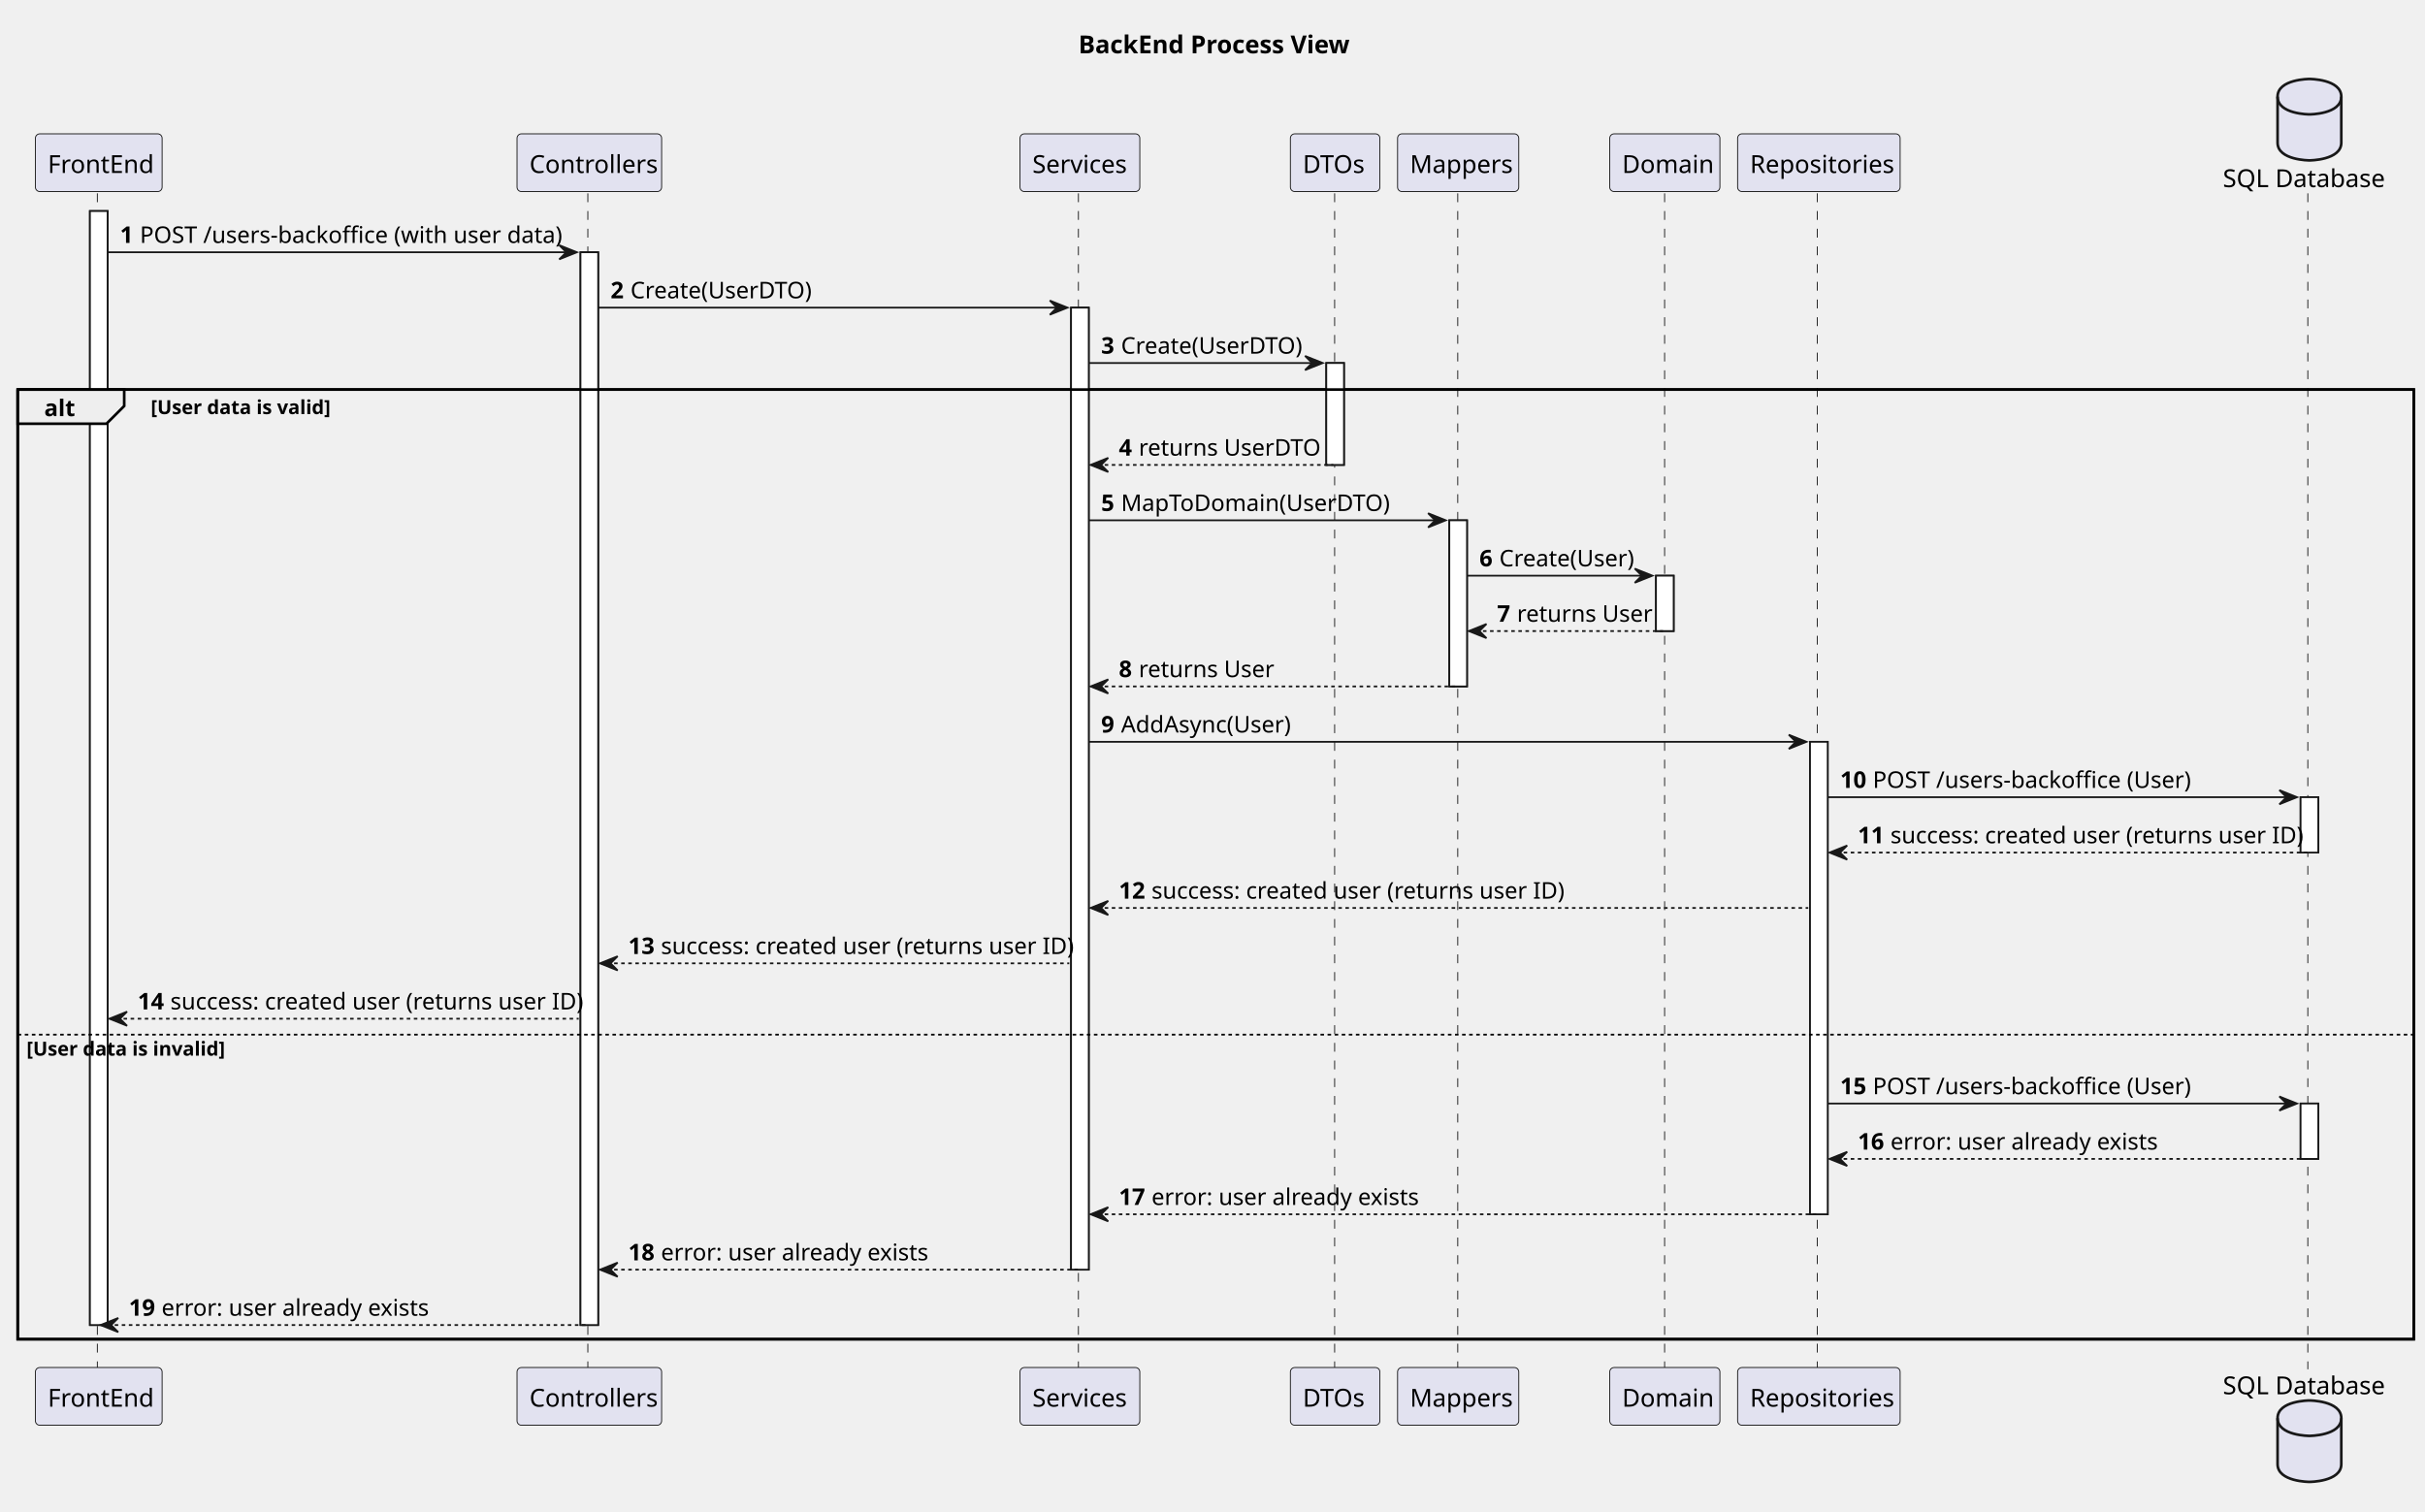
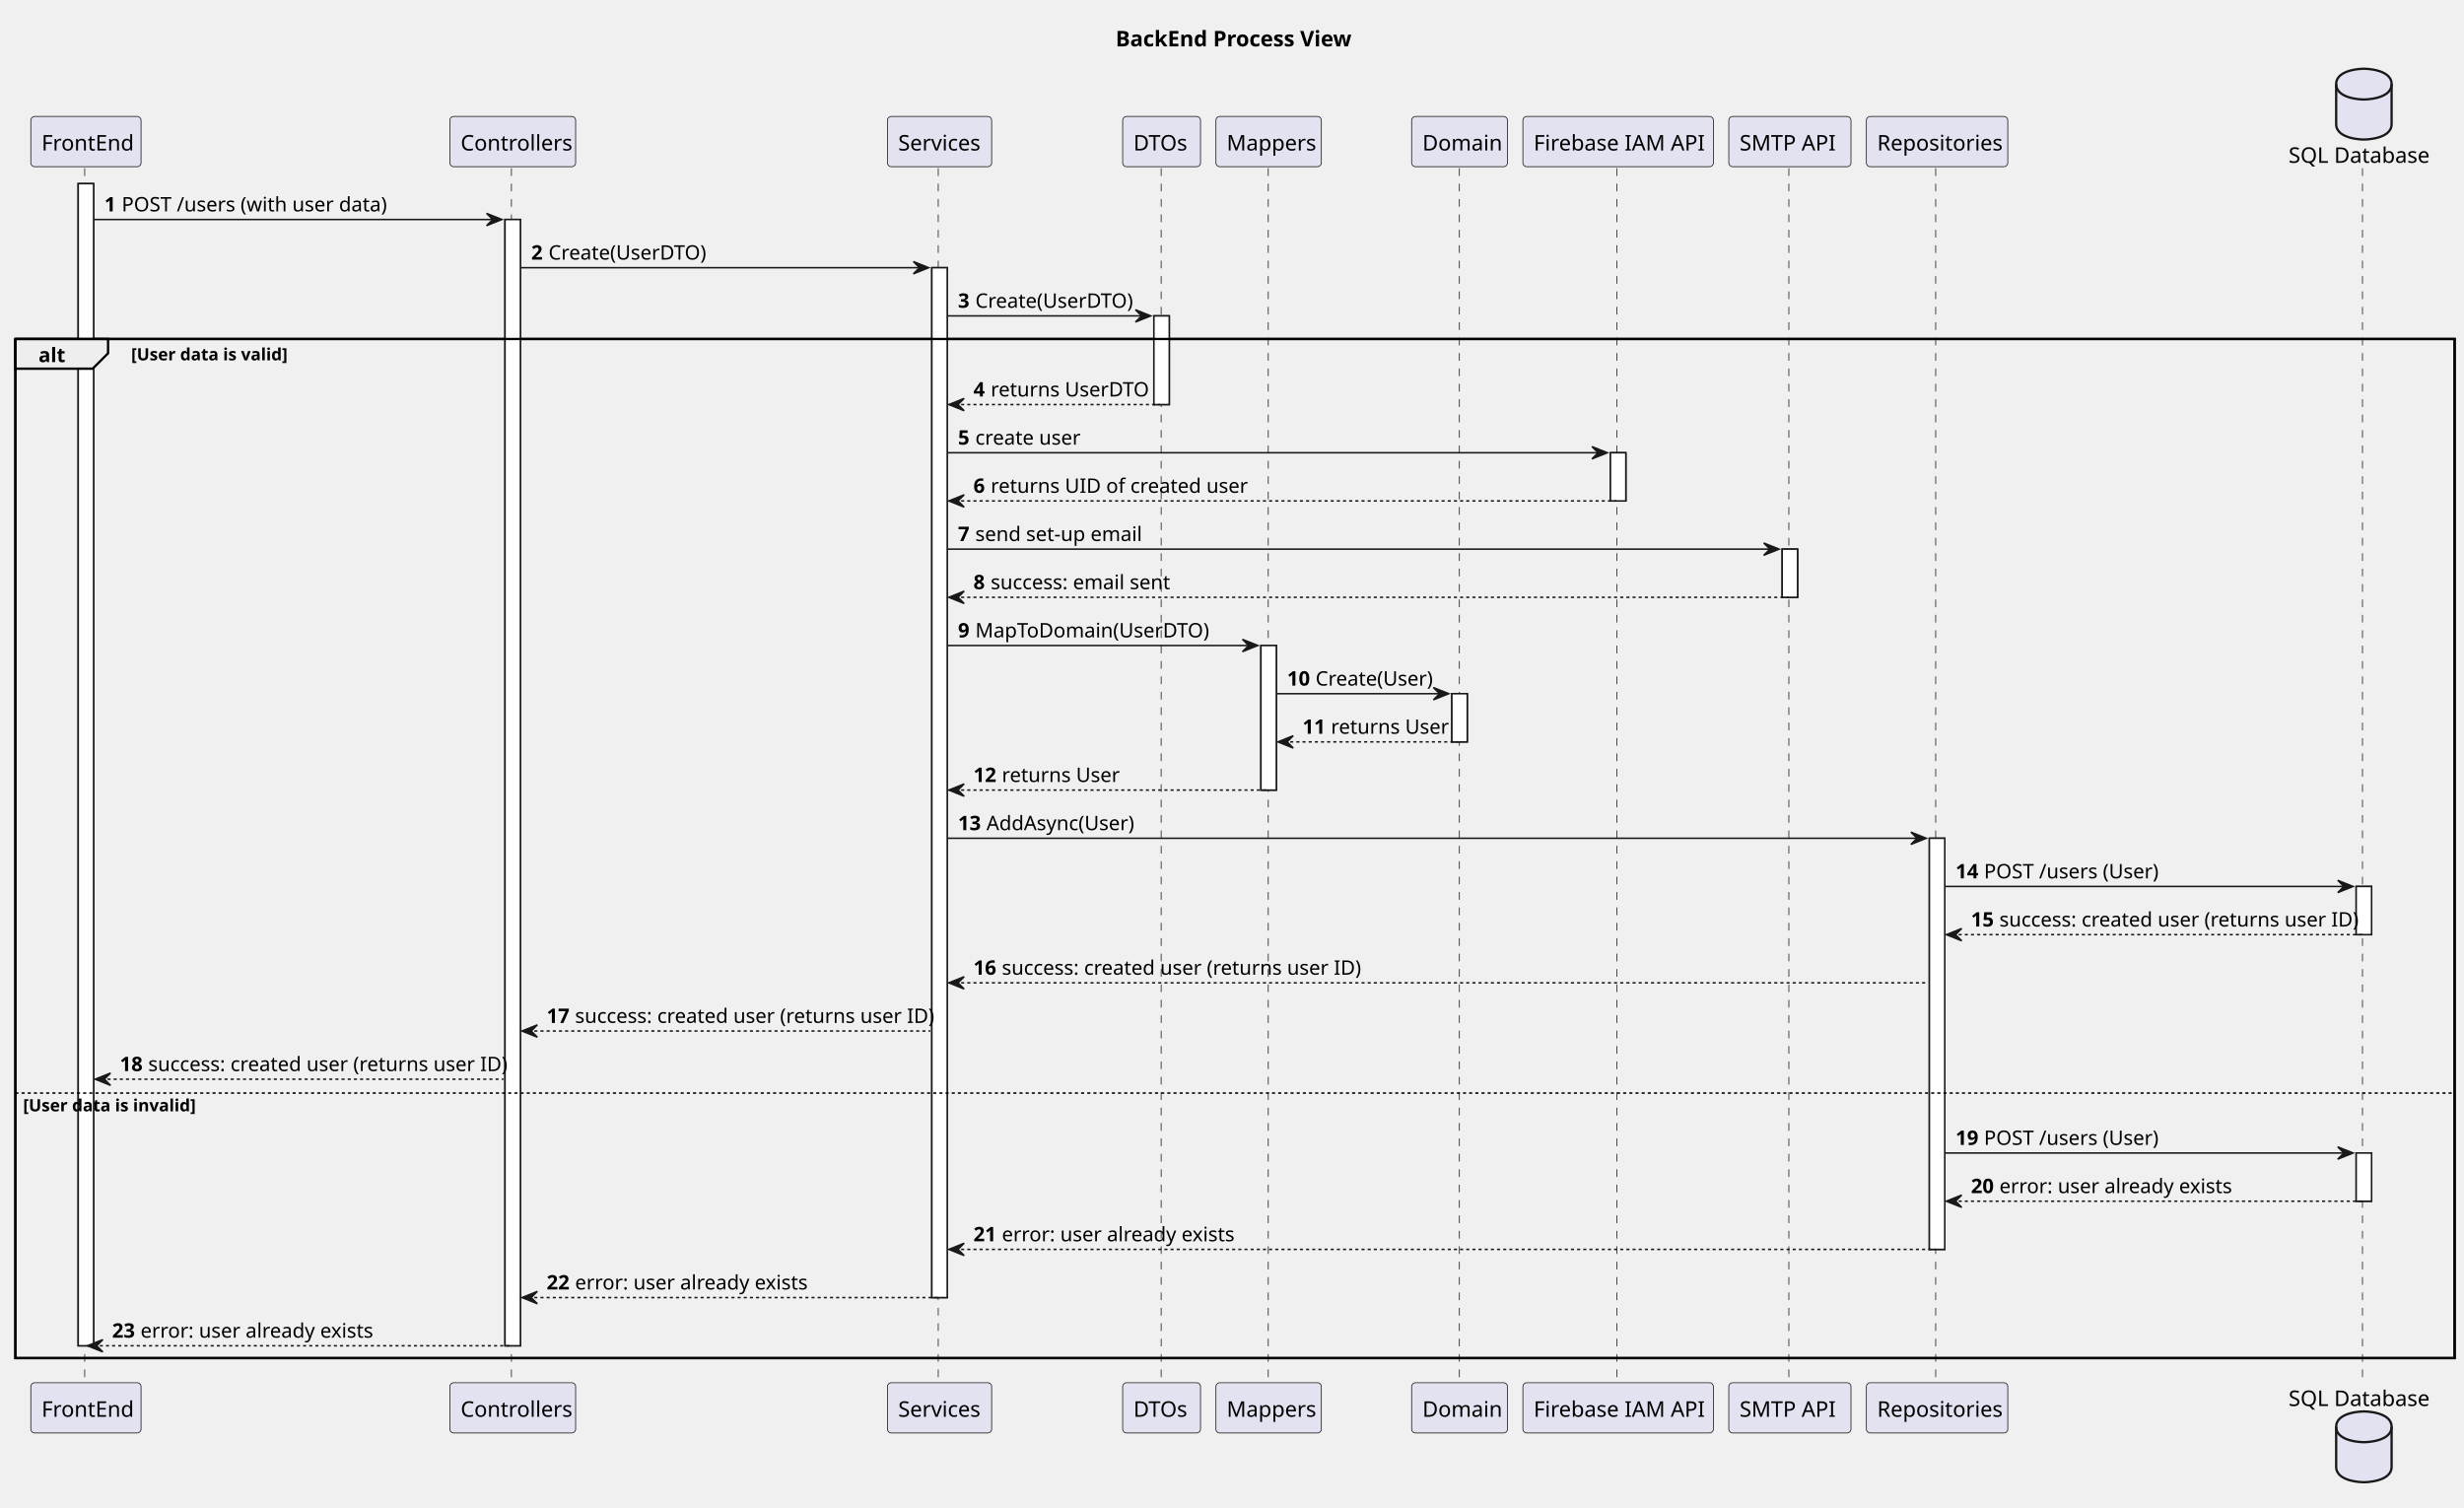
- <svg xmlns="http://www.w3.org/2000/svg" contentStyleType="text/css" height="854px" preserveAspectRatio="none" style="width:1370px;height:854px;background:#FFFFFF;" version="1.1" viewBox="0 0 1370 854" width="1370px" zoomAndPan="magnify">
+ <svg xmlns="http://www.w3.org/2000/svg" contentStyleType="text/css" height="979px" preserveAspectRatio="none" style="width:1600px;height:979px;background:#FFFFFF;" version="1.1" viewBox="0 0 1600 979" width="1600px" zoomAndPan="magnify">
  <defs />
  <g>
-     <text fill="#000000" font-family="sans-serif" font-size="14" font-weight="bold" lengthAdjust="spacing" textLength="154.075" x="609.278" y="30.107">BackEnd Process View</text>
-     <rect fill="#FFFFFF" height="629.451" style="stroke:#181818;stroke-width:1.0;" width="10" x="50.793" y="119.242" />
-     <rect fill="#FFFFFF" height="606.16" style="stroke:#181818;stroke-width:1.0;" width="10" x="327.941" y="142.533" />
-     <rect fill="#FFFFFF" height="543.578" style="stroke:#181818;stroke-width:1.0;" width="10" x="605.089" y="173.824" />
+     <text fill="#000000" font-family="sans-serif" font-size="14" font-weight="bold" lengthAdjust="spacing" textLength="154.075" x="724.417" y="30.107">BackEnd Process View</text>
+     <rect fill="#FFFFFF" height="754.615" style="stroke:#181818;stroke-width:1.0;" width="10" x="50.793" y="119.242" />
+     <rect fill="#FFFFFF" height="731.324" style="stroke:#181818;stroke-width:1.0;" width="10" x="327.941" y="142.533" />
+     <rect fill="#FFFFFF" height="668.742" style="stroke:#181818;stroke-width:1.0;" width="10" x="605.089" y="173.824" />
    <rect fill="#FFFFFF" height="57.582" style="stroke:#181818;stroke-width:1.0;" width="10" x="749.279" y="205.115" />
-     <rect fill="#FFFFFF" height="93.873" style="stroke:#181818;stroke-width:1.0;" width="10" x="818.789" y="293.988" />
-     <rect fill="#FFFFFF" height="31.291" style="stroke:#181818;stroke-width:1.0;" width="10" x="935.538" y="325.279" />
-     <rect fill="#FFFFFF" height="266.959" style="stroke:#181818;stroke-width:1.0;" width="10" x="1022.565" y="419.152" />
-     <rect fill="#FFFFFF" height="31.291" style="stroke:#181818;stroke-width:1.0;" width="10" x="1299.713" y="450.443" />
-     <rect fill="#FFFFFF" height="31.291" style="stroke:#181818;stroke-width:1.0;" width="10" x="1299.713" y="623.529" />
-     <rect fill="none" height="536.578" style="stroke:#000000;stroke-width:1.5;" width="1353.63" x="10" y="220.115" />
-     <line style="stroke:#181818;stroke-width:0.5;stroke-dasharray:5.0,5.0;" x1="55" x2="55" y1="109.242" y2="773.693" />
-     <line style="stroke:#181818;stroke-width:0.5;stroke-dasharray:5.0,5.0;" x1="332.096" x2="332.096" y1="109.242" y2="773.693" />
-     <line style="stroke:#181818;stroke-width:0.5;stroke-dasharray:5.0,5.0;" x1="609.248" x2="609.248" y1="109.242" y2="773.693" />
-     <line style="stroke:#181818;stroke-width:0.5;stroke-dasharray:5.0,5.0;" x1="754.003" x2="754.003" y1="109.242" y2="773.693" />
-     <line style="stroke:#181818;stroke-width:0.5;stroke-dasharray:5.0,5.0;" x1="823.555" x2="823.555" y1="109.242" y2="773.693" />
-     <line style="stroke:#181818;stroke-width:0.5;stroke-dasharray:5.0,5.0;" x1="940.418" x2="940.418" y1="109.242" y2="773.693" />
-     <line style="stroke:#181818;stroke-width:0.5;stroke-dasharray:5.0,5.0;" x1="1026.659" x2="1026.659" y1="109.242" y2="773.693" />
-     <line style="stroke:#181818;stroke-width:0.5;stroke-dasharray:5.0,5.0;" x1="1303.796" x2="1303.796" y1="109.242" y2="773.693" />
+     <rect fill="#FFFFFF" height="93.873" style="stroke:#181818;stroke-width:1.0;" width="10" x="818.789" y="419.152" />
+     <rect fill="#FFFFFF" height="31.291" style="stroke:#181818;stroke-width:1.0;" width="10" x="942.768" y="450.443" />
+     <rect fill="#FFFFFF" height="31.291" style="stroke:#181818;stroke-width:1.0;" width="10" x="1045.74" y="293.988" />
+     <rect fill="#FFFFFF" height="31.291" style="stroke:#181818;stroke-width:1.0;" width="10" x="1157.264" y="356.57" />
+     <rect fill="#FFFFFF" height="266.959" style="stroke:#181818;stroke-width:1.0;" width="10" x="1252.843" y="544.316" />
+     <rect fill="#FFFFFF" height="31.291" style="stroke:#181818;stroke-width:1.0;" width="10" x="1529.991" y="575.607" />
+     <rect fill="#FFFFFF" height="31.291" style="stroke:#181818;stroke-width:1.0;" width="10" x="1529.991" y="748.693" />
+     <rect fill="none" height="661.742" style="stroke:#000000;stroke-width:1.5;" width="1583.908" x="10" y="220.115" />
+     <line style="stroke:#181818;stroke-width:0.5;stroke-dasharray:5.0,5.0;" x1="55" x2="55" y1="109.242" y2="898.857" />
+     <line style="stroke:#181818;stroke-width:0.5;stroke-dasharray:5.0,5.0;" x1="332.096" x2="332.096" y1="109.242" y2="898.857" />
+     <line style="stroke:#181818;stroke-width:0.5;stroke-dasharray:5.0,5.0;" x1="609.248" x2="609.248" y1="109.242" y2="898.857" />
+     <line style="stroke:#181818;stroke-width:0.5;stroke-dasharray:5.0,5.0;" x1="754.003" x2="754.003" y1="109.242" y2="898.857" />
+     <line style="stroke:#181818;stroke-width:0.5;stroke-dasharray:5.0,5.0;" x1="823.555" x2="823.555" y1="109.242" y2="898.857" />
+     <line style="stroke:#181818;stroke-width:0.5;stroke-dasharray:5.0,5.0;" x1="947.648" x2="947.648" y1="109.242" y2="898.857" />
+     <line style="stroke:#181818;stroke-width:0.5;stroke-dasharray:5.0,5.0;" x1="1049.889" x2="1049.889" y1="109.242" y2="898.857" />
+     <line style="stroke:#181818;stroke-width:0.5;stroke-dasharray:5.0,5.0;" x1="1161.592" x2="1161.592" y1="109.242" y2="898.857" />
+     <line style="stroke:#181818;stroke-width:0.5;stroke-dasharray:5.0,5.0;" x1="1256.937" x2="1256.937" y1="109.242" y2="898.857" />
+     <line style="stroke:#181818;stroke-width:0.5;stroke-dasharray:5.0,5.0;" x1="1534.074" x2="1534.074" y1="109.242" y2="898.857" />
    <rect fill="#E2E2F0" height="32.621" rx="2.5" ry="2.5" style="stroke:#181818;stroke-width:0.5;" width="71.586" x="20" y="75.621" />
    <text fill="#000000" font-family="sans-serif" font-size="14" lengthAdjust="spacing" textLength="57.586" x="27" y="97.728">FrontEnd</text>
-     <rect fill="#E2E2F0" height="32.621" rx="2.5" ry="2.5" style="stroke:#181818;stroke-width:0.5;" width="71.586" x="20" y="772.693" />
-     <text fill="#000000" font-family="sans-serif" font-size="14" lengthAdjust="spacing" textLength="57.586" x="27" y="794.801">FrontEnd</text>
+     <rect fill="#E2E2F0" height="32.621" rx="2.5" ry="2.5" style="stroke:#181818;stroke-width:0.5;" width="71.586" x="20" y="897.857" />
+     <text fill="#000000" font-family="sans-serif" font-size="14" lengthAdjust="spacing" textLength="57.586" x="27" y="919.965">FrontEnd</text>
    <rect fill="#E2E2F0" height="32.621" rx="2.5" ry="2.5" style="stroke:#181818;stroke-width:0.5;" width="81.689" x="292.096" y="75.621" />
    <text fill="#000000" font-family="sans-serif" font-size="14" lengthAdjust="spacing" textLength="67.689" x="299.096" y="97.728">Controllers</text>
-     <rect fill="#E2E2F0" height="32.621" rx="2.5" ry="2.5" style="stroke:#181818;stroke-width:0.5;" width="81.689" x="292.096" y="772.693" />
-     <text fill="#000000" font-family="sans-serif" font-size="14" lengthAdjust="spacing" textLength="67.689" x="299.096" y="794.801">Controllers</text>
+     <rect fill="#E2E2F0" height="32.621" rx="2.5" ry="2.5" style="stroke:#181818;stroke-width:0.5;" width="81.689" x="292.096" y="897.857" />
+     <text fill="#000000" font-family="sans-serif" font-size="14" lengthAdjust="spacing" textLength="67.689" x="299.096" y="919.965">Controllers</text>
    <rect fill="#E2E2F0" height="32.621" rx="2.5" ry="2.5" style="stroke:#181818;stroke-width:0.5;" width="67.683" x="576.248" y="75.621" />
    <text fill="#000000" font-family="sans-serif" font-size="14" lengthAdjust="spacing" textLength="53.683" x="583.248" y="97.728">Services</text>
-     <rect fill="#E2E2F0" height="32.621" rx="2.5" ry="2.5" style="stroke:#181818;stroke-width:0.5;" width="67.683" x="576.248" y="772.693" />
-     <text fill="#000000" font-family="sans-serif" font-size="14" lengthAdjust="spacing" textLength="53.683" x="583.248" y="794.801">Services</text>
+     <rect fill="#E2E2F0" height="32.621" rx="2.5" ry="2.5" style="stroke:#181818;stroke-width:0.5;" width="67.683" x="576.248" y="897.857" />
+     <text fill="#000000" font-family="sans-serif" font-size="14" lengthAdjust="spacing" textLength="53.683" x="583.248" y="919.965">Services</text>
    <rect fill="#E2E2F0" height="32.621" rx="2.5" ry="2.5" style="stroke:#181818;stroke-width:0.5;" width="50.552" x="729.003" y="75.621" />
    <text fill="#000000" font-family="sans-serif" font-size="14" lengthAdjust="spacing" textLength="36.552" x="736.003" y="97.728">DTOs</text>
-     <rect fill="#E2E2F0" height="32.621" rx="2.5" ry="2.5" style="stroke:#181818;stroke-width:0.5;" width="50.552" x="729.003" y="772.693" />
-     <text fill="#000000" font-family="sans-serif" font-size="14" lengthAdjust="spacing" textLength="36.552" x="736.003" y="794.801">DTOs</text>
+     <rect fill="#E2E2F0" height="32.621" rx="2.5" ry="2.5" style="stroke:#181818;stroke-width:0.5;" width="50.552" x="729.003" y="897.857" />
+     <text fill="#000000" font-family="sans-serif" font-size="14" lengthAdjust="spacing" textLength="36.552" x="736.003" y="919.965">DTOs</text>
    <rect fill="#E2E2F0" height="32.621" rx="2.5" ry="2.5" style="stroke:#181818;stroke-width:0.5;" width="68.469" x="789.555" y="75.621" />
    <text fill="#000000" font-family="sans-serif" font-size="14" lengthAdjust="spacing" textLength="54.469" x="796.555" y="97.728">Mappers</text>
-     <rect fill="#E2E2F0" height="32.621" rx="2.5" ry="2.5" style="stroke:#181818;stroke-width:0.5;" width="68.469" x="789.555" y="772.693" />
-     <text fill="#000000" font-family="sans-serif" font-size="14" lengthAdjust="spacing" textLength="54.469" x="796.555" y="794.801">Mappers</text>
-     <rect fill="#E2E2F0" height="32.621" rx="2.5" ry="2.5" style="stroke:#181818;stroke-width:0.5;" width="62.241" x="909.418" y="75.621" />
-     <text fill="#000000" font-family="sans-serif" font-size="14" lengthAdjust="spacing" textLength="48.241" x="916.418" y="97.728">Domain</text>
-     <rect fill="#E2E2F0" height="32.621" rx="2.5" ry="2.5" style="stroke:#181818;stroke-width:0.5;" width="62.241" x="909.418" y="772.693" />
-     <text fill="#000000" font-family="sans-serif" font-size="14" lengthAdjust="spacing" textLength="48.241" x="916.418" y="794.801">Domain</text>
-     <rect fill="#E2E2F0" height="32.621" rx="2.5" ry="2.5" style="stroke:#181818;stroke-width:0.5;" width="91.814" x="981.659" y="75.621" />
-     <text fill="#000000" font-family="sans-serif" font-size="14" lengthAdjust="spacing" textLength="77.814" x="988.659" y="97.728">Repositories</text>
-     <rect fill="#E2E2F0" height="32.621" rx="2.5" ry="2.5" style="stroke:#181818;stroke-width:0.5;" width="91.814" x="981.659" y="772.693" />
-     <text fill="#000000" font-family="sans-serif" font-size="14" lengthAdjust="spacing" textLength="77.814" x="988.659" y="794.801">Repositories</text>
-     <text fill="#000000" font-family="sans-serif" font-size="14" lengthAdjust="spacing" textLength="91.834" x="1255.796" y="105.728">SQL Database</text>
-     <path d="M1286.713,54.621 C1286.713,44.621 1304.713,44.621 1304.713,44.621 C1304.713,44.621 1322.713,44.621 1322.713,54.621 L1322.713,80.621 C1322.713,90.621 1304.713,90.621 1304.713,90.621 C1304.713,90.621 1286.713,90.621 1286.713,80.621 L1286.713,54.621 " fill="#E2E2F0" style="stroke:#181818;stroke-width:1.5;" />
-     <path d="M1286.713,54.621 C1286.713,64.621 1304.713,64.621 1304.713,64.621 C1304.713,64.621 1322.713,64.621 1322.713,54.621 " fill="none" style="stroke:#181818;stroke-width:1.5;" />
-     <text fill="#000000" font-family="sans-serif" font-size="14" lengthAdjust="spacing" textLength="91.834" x="1255.796" y="787.801">SQL Database</text>
-     <path d="M1286.713,801.314 C1286.713,791.314 1304.713,791.314 1304.713,791.314 C1304.713,791.314 1322.713,791.314 1322.713,801.314 L1322.713,827.314 C1322.713,837.314 1304.713,837.314 1304.713,837.314 C1304.713,837.314 1286.713,837.314 1286.713,827.314 L1286.713,801.314 " fill="#E2E2F0" style="stroke:#181818;stroke-width:1.5;" />
-     <path d="M1286.713,801.314 C1286.713,811.314 1304.713,811.314 1304.713,811.314 C1304.713,811.314 1322.713,811.314 1322.713,801.314 " fill="none" style="stroke:#181818;stroke-width:1.5;" />
-     <rect fill="#FFFFFF" height="629.451" style="stroke:#181818;stroke-width:1.0;" width="10" x="50.793" y="119.242" />
-     <rect fill="#FFFFFF" height="606.16" style="stroke:#181818;stroke-width:1.0;" width="10" x="327.941" y="142.533" />
-     <rect fill="#FFFFFF" height="543.578" style="stroke:#181818;stroke-width:1.0;" width="10" x="605.089" y="173.824" />
+     <rect fill="#E2E2F0" height="32.621" rx="2.5" ry="2.5" style="stroke:#181818;stroke-width:0.5;" width="68.469" x="789.555" y="897.857" />
+     <text fill="#000000" font-family="sans-serif" font-size="14" lengthAdjust="spacing" textLength="54.469" x="796.555" y="919.965">Mappers</text>
+     <rect fill="#E2E2F0" height="32.621" rx="2.5" ry="2.5" style="stroke:#181818;stroke-width:0.5;" width="62.241" x="916.648" y="75.621" />
+     <text fill="#000000" font-family="sans-serif" font-size="14" lengthAdjust="spacing" textLength="48.241" x="923.648" y="97.728">Domain</text>
+     <rect fill="#E2E2F0" height="32.621" rx="2.5" ry="2.5" style="stroke:#181818;stroke-width:0.5;" width="62.241" x="916.648" y="897.857" />
+     <text fill="#000000" font-family="sans-serif" font-size="14" lengthAdjust="spacing" textLength="48.241" x="923.648" y="919.965">Domain</text>
+     <rect fill="#E2E2F0" height="32.621" rx="2.5" ry="2.5" style="stroke:#181818;stroke-width:0.5;" width="123.703" x="988.889" y="75.621" />
+     <text fill="#000000" font-family="sans-serif" font-size="14" lengthAdjust="spacing" textLength="109.703" x="995.889" y="97.728">Firebase IAM API</text>
+     <rect fill="#E2E2F0" height="32.621" rx="2.5" ry="2.5" style="stroke:#181818;stroke-width:0.5;" width="123.703" x="988.889" y="897.857" />
+     <text fill="#000000" font-family="sans-serif" font-size="14" lengthAdjust="spacing" textLength="109.703" x="995.889" y="919.965">Firebase IAM API</text>
+     <rect fill="#E2E2F0" height="32.621" rx="2.5" ry="2.5" style="stroke:#181818;stroke-width:0.5;" width="79.345" x="1122.592" y="75.621" />
+     <text fill="#000000" font-family="sans-serif" font-size="14" lengthAdjust="spacing" textLength="65.345" x="1129.592" y="97.728">SMTP API</text>
+     <rect fill="#E2E2F0" height="32.621" rx="2.5" ry="2.5" style="stroke:#181818;stroke-width:0.5;" width="79.345" x="1122.592" y="897.857" />
+     <text fill="#000000" font-family="sans-serif" font-size="14" lengthAdjust="spacing" textLength="65.345" x="1129.592" y="919.965">SMTP API</text>
+     <rect fill="#E2E2F0" height="32.621" rx="2.5" ry="2.5" style="stroke:#181818;stroke-width:0.5;" width="91.814" x="1211.937" y="75.621" />
+     <text fill="#000000" font-family="sans-serif" font-size="14" lengthAdjust="spacing" textLength="77.814" x="1218.937" y="97.728">Repositories</text>
+     <rect fill="#E2E2F0" height="32.621" rx="2.5" ry="2.5" style="stroke:#181818;stroke-width:0.5;" width="91.814" x="1211.937" y="897.857" />
+     <text fill="#000000" font-family="sans-serif" font-size="14" lengthAdjust="spacing" textLength="77.814" x="1218.937" y="919.965">Repositories</text>
+     <text fill="#000000" font-family="sans-serif" font-size="14" lengthAdjust="spacing" textLength="91.834" x="1486.074" y="105.728">SQL Database</text>
+     <path d="M1516.991,54.621 C1516.991,44.621 1534.991,44.621 1534.991,44.621 C1534.991,44.621 1552.991,44.621 1552.991,54.621 L1552.991,80.621 C1552.991,90.621 1534.991,90.621 1534.991,90.621 C1534.991,90.621 1516.991,90.621 1516.991,80.621 L1516.991,54.621 " fill="#E2E2F0" style="stroke:#181818;stroke-width:1.5;" />
+     <path d="M1516.991,54.621 C1516.991,64.621 1534.991,64.621 1534.991,64.621 C1534.991,64.621 1552.991,64.621 1552.991,54.621 " fill="none" style="stroke:#181818;stroke-width:1.5;" />
+     <text fill="#000000" font-family="sans-serif" font-size="14" lengthAdjust="spacing" textLength="91.834" x="1486.074" y="912.965">SQL Database</text>
+     <path d="M1516.991,926.479 C1516.991,916.479 1534.991,916.479 1534.991,916.479 C1534.991,916.479 1552.991,916.479 1552.991,926.479 L1552.991,952.479 C1552.991,962.479 1534.991,962.479 1534.991,962.479 C1534.991,962.479 1516.991,962.479 1516.991,952.479 L1516.991,926.479 " fill="#E2E2F0" style="stroke:#181818;stroke-width:1.5;" />
+     <path d="M1516.991,926.479 C1516.991,936.479 1534.991,936.479 1534.991,936.479 C1534.991,936.479 1552.991,936.479 1552.991,926.479 " fill="none" style="stroke:#181818;stroke-width:1.5;" />
+     <rect fill="#FFFFFF" height="754.615" style="stroke:#181818;stroke-width:1.0;" width="10" x="50.793" y="119.242" />
+     <rect fill="#FFFFFF" height="731.324" style="stroke:#181818;stroke-width:1.0;" width="10" x="327.941" y="142.533" />
+     <rect fill="#FFFFFF" height="668.742" style="stroke:#181818;stroke-width:1.0;" width="10" x="605.089" y="173.824" />
    <rect fill="#FFFFFF" height="57.582" style="stroke:#181818;stroke-width:1.0;" width="10" x="749.279" y="205.115" />
-     <rect fill="#FFFFFF" height="93.873" style="stroke:#181818;stroke-width:1.0;" width="10" x="818.789" y="293.988" />
-     <rect fill="#FFFFFF" height="31.291" style="stroke:#181818;stroke-width:1.0;" width="10" x="935.538" y="325.279" />
-     <rect fill="#FFFFFF" height="266.959" style="stroke:#181818;stroke-width:1.0;" width="10" x="1022.565" y="419.152" />
-     <rect fill="#FFFFFF" height="31.291" style="stroke:#181818;stroke-width:1.0;" width="10" x="1299.713" y="450.443" />
-     <rect fill="#FFFFFF" height="31.291" style="stroke:#181818;stroke-width:1.0;" width="10" x="1299.713" y="623.529" />
+     <rect fill="#FFFFFF" height="93.873" style="stroke:#181818;stroke-width:1.0;" width="10" x="818.789" y="419.152" />
+     <rect fill="#FFFFFF" height="31.291" style="stroke:#181818;stroke-width:1.0;" width="10" x="942.768" y="450.443" />
+     <rect fill="#FFFFFF" height="31.291" style="stroke:#181818;stroke-width:1.0;" width="10" x="1045.74" y="293.988" />
+     <rect fill="#FFFFFF" height="31.291" style="stroke:#181818;stroke-width:1.0;" width="10" x="1157.264" y="356.57" />
+     <rect fill="#FFFFFF" height="266.959" style="stroke:#181818;stroke-width:1.0;" width="10" x="1252.843" y="544.316" />
+     <rect fill="#FFFFFF" height="31.291" style="stroke:#181818;stroke-width:1.0;" width="10" x="1529.991" y="575.607" />
+     <rect fill="#FFFFFF" height="31.291" style="stroke:#181818;stroke-width:1.0;" width="10" x="1529.991" y="748.693" />
    <polygon fill="#181818" points="315.941,138.533,325.941,142.533,315.941,146.533,319.941,142.533" style="stroke:#181818;stroke-width:1.0;" />
    <line style="stroke:#181818;stroke-width:1.0;" x1="60.793" x2="321.941" y1="142.533" y2="142.533" />
    <text fill="#000000" font-family="sans-serif" font-size="13" font-weight="bold" lengthAdjust="spacing" textLength="7.23" x="67.793" y="137.27">1</text>
-     <text fill="#000000" font-family="sans-serif" font-size="13" lengthAdjust="spacing" textLength="230.471" x="79.023" y="137.27">POST /users-backoffice (with user data)</text>
+     <text fill="#000000" font-family="sans-serif" font-size="13" lengthAdjust="spacing" textLength="167.61" x="79.023" y="137.27">POST /users (with user data)</text>
    <polygon fill="#181818" points="593.089,169.824,603.089,173.824,593.089,177.824,597.089,173.824" style="stroke:#181818;stroke-width:1.0;" />
    <line style="stroke:#181818;stroke-width:1.0;" x1="337.941" x2="599.089" y1="173.824" y2="173.824" />
    <text fill="#000000" font-family="sans-serif" font-size="13" font-weight="bold" lengthAdjust="spacing" textLength="7.23" x="344.941" y="168.561">2</text>
    <text fill="#000000" font-family="sans-serif" font-size="13" lengthAdjust="spacing" textLength="102.565" x="356.171" y="168.561">Create(UserDTO)</text>
    <polygon fill="#181818" points="737.279,201.115,747.279,205.115,737.279,209.115,741.279,205.115" style="stroke:#181818;stroke-width:1.0;" />
    <line style="stroke:#181818;stroke-width:1.0;" x1="615.089" x2="743.279" y1="205.115" y2="205.115" />
    <text fill="#000000" font-family="sans-serif" font-size="13" font-weight="bold" lengthAdjust="spacing" textLength="7.23" x="622.089" y="199.852">3</text>
    <text fill="#000000" font-family="sans-serif" font-size="13" lengthAdjust="spacing" textLength="102.565" x="633.319" y="199.852">Create(UserDTO)</text>
    <path d="M10,220.115 L70.171,220.115 L70.171,229.406 L60.171,239.406 L10,239.406 L10,220.115 " fill="#EEEEEE" style="stroke:#000000;stroke-width:1.5;" />
-     <rect fill="none" height="536.578" style="stroke:#000000;stroke-width:1.5;" width="1353.63" x="10" y="220.115" />
+     <rect fill="none" height="661.742" style="stroke:#000000;stroke-width:1.5;" width="1583.908" x="10" y="220.115" />
    <text fill="#000000" font-family="sans-serif" font-size="13" font-weight="bold" lengthAdjust="spacing" textLength="15.171" x="25" y="235.144">alt</text>
    <text fill="#000000" font-family="sans-serif" font-size="11" font-weight="bold" lengthAdjust="spacing" textLength="97.813" x="85.171" y="233.985">[User data is valid]</text>
    <polygon fill="#181818" points="626.089,258.697,616.089,262.697,626.089,266.697,622.089,262.697" style="stroke:#181818;stroke-width:1.0;" />
    <line style="stroke:#181818;stroke-width:1.0;stroke-dasharray:2.0,2.0;" x1="620.089" x2="753.279" y1="262.697" y2="262.697" />
    <text fill="#000000" font-family="sans-serif" font-size="13" font-weight="bold" lengthAdjust="spacing" textLength="7.23" x="632.089" y="257.435">4</text>
    <text fill="#000000" font-family="sans-serif" font-size="13" lengthAdjust="spacing" textLength="98.96" x="643.319" y="257.435">returns UserDTO</text>
-     <polygon fill="#181818" points="806.789,289.988,816.789,293.988,806.789,297.988,810.789,293.988" style="stroke:#181818;stroke-width:1.0;" />
-     <line style="stroke:#181818;stroke-width:1.0;" x1="615.089" x2="812.789" y1="293.988" y2="293.988" />
+     <polygon fill="#181818" points="1033.74,289.988,1043.74,293.988,1033.74,297.988,1037.74,293.988" style="stroke:#181818;stroke-width:1.0;" />
+     <line style="stroke:#181818;stroke-width:1.0;" x1="615.089" x2="1039.74" y1="293.988" y2="293.988" />
    <text fill="#000000" font-family="sans-serif" font-size="13" font-weight="bold" lengthAdjust="spacing" textLength="7.23" x="622.089" y="288.726">5</text>
-     <text fill="#000000" font-family="sans-serif" font-size="13" lengthAdjust="spacing" textLength="148.802" x="633.319" y="288.726">MapToDomain(UserDTO)</text>
-     <polygon fill="#181818" points="923.538,321.279,933.538,325.279,923.538,329.279,927.538,325.279" style="stroke:#181818;stroke-width:1.0;" />
-     <line style="stroke:#181818;stroke-width:1.0;" x1="828.789" x2="929.538" y1="325.279" y2="325.279" />
-     <text fill="#000000" font-family="sans-serif" font-size="13" font-weight="bold" lengthAdjust="spacing" textLength="7.23" x="835.789" y="320.017">6</text>
-     <text fill="#000000" font-family="sans-serif" font-size="13" lengthAdjust="spacing" textLength="75.124" x="847.019" y="320.017">Create(User)</text>
-     <polygon fill="#181818" points="839.789,352.57,829.789,356.57,839.789,360.57,835.789,356.57" style="stroke:#181818;stroke-width:1.0;" />
-     <line style="stroke:#181818;stroke-width:1.0;stroke-dasharray:2.0,2.0;" x1="833.789" x2="939.538" y1="356.57" y2="356.57" />
-     <text fill="#000000" font-family="sans-serif" font-size="13" font-weight="bold" lengthAdjust="spacing" textLength="7.23" x="845.789" y="351.308">7</text>
-     <text fill="#000000" font-family="sans-serif" font-size="13" lengthAdjust="spacing" textLength="71.519" x="857.019" y="351.308">returns User</text>
+     <text fill="#000000" font-family="sans-serif" font-size="13" lengthAdjust="spacing" textLength="65.032" x="633.319" y="288.726">create user</text>
+     <polygon fill="#181818" points="626.089,321.279,616.089,325.279,626.089,329.279,622.089,325.279" style="stroke:#181818;stroke-width:1.0;" />
+     <line style="stroke:#181818;stroke-width:1.0;stroke-dasharray:2.0,2.0;" x1="620.089" x2="1049.74" y1="325.279" y2="325.279" />
+     <text fill="#000000" font-family="sans-serif" font-size="13" font-weight="bold" lengthAdjust="spacing" textLength="7.23" x="632.089" y="320.017">6</text>
+     <text fill="#000000" font-family="sans-serif" font-size="13" lengthAdjust="spacing" textLength="156.787" x="643.319" y="320.017">returns UID of created user</text>
+     <polygon fill="#181818" points="1145.264,352.57,1155.264,356.57,1145.264,360.57,1149.264,356.57" style="stroke:#181818;stroke-width:1.0;" />
+     <line style="stroke:#181818;stroke-width:1.0;" x1="615.089" x2="1151.264" y1="356.57" y2="356.57" />
+     <text fill="#000000" font-family="sans-serif" font-size="13" font-weight="bold" lengthAdjust="spacing" textLength="7.23" x="622.089" y="351.308">7</text>
+     <text fill="#000000" font-family="sans-serif" font-size="13" lengthAdjust="spacing" textLength="102.61" x="633.319" y="351.308">send set-up email</text>
    <polygon fill="#181818" points="626.089,383.861,616.089,387.861,626.089,391.861,622.089,387.861" style="stroke:#181818;stroke-width:1.0;" />
-     <line style="stroke:#181818;stroke-width:1.0;stroke-dasharray:2.0,2.0;" x1="620.089" x2="822.789" y1="387.861" y2="387.861" />
+     <line style="stroke:#181818;stroke-width:1.0;stroke-dasharray:2.0,2.0;" x1="620.089" x2="1161.264" y1="387.861" y2="387.861" />
    <text fill="#000000" font-family="sans-serif" font-size="13" font-weight="bold" lengthAdjust="spacing" textLength="7.23" x="632.089" y="382.599">8</text>
-     <text fill="#000000" font-family="sans-serif" font-size="13" lengthAdjust="spacing" textLength="71.519" x="643.319" y="382.599">returns User</text>
-     <polygon fill="#181818" points="1010.565,415.152,1020.565,419.152,1010.565,423.152,1014.565,419.152" style="stroke:#181818;stroke-width:1.0;" />
-     <line style="stroke:#181818;stroke-width:1.0;" x1="615.089" x2="1016.565" y1="419.152" y2="419.152" />
+     <text fill="#000000" font-family="sans-serif" font-size="13" lengthAdjust="spacing" textLength="113.433" x="643.319" y="382.599">success: email sent</text>
+     <polygon fill="#181818" points="806.789,415.152,816.789,419.152,806.789,423.152,810.789,419.152" style="stroke:#181818;stroke-width:1.0;" />
+     <line style="stroke:#181818;stroke-width:1.0;" x1="615.089" x2="812.789" y1="419.152" y2="419.152" />
    <text fill="#000000" font-family="sans-serif" font-size="13" font-weight="bold" lengthAdjust="spacing" textLength="7.23" x="622.089" y="413.89">9</text>
-     <text fill="#000000" font-family="sans-serif" font-size="13" lengthAdjust="spacing" textLength="94.637" x="633.319" y="413.89">AddAsync(User)</text>
-     <polygon fill="#181818" points="1287.713,446.443,1297.713,450.443,1287.713,454.443,1291.713,450.443" style="stroke:#181818;stroke-width:1.0;" />
-     <line style="stroke:#181818;stroke-width:1.0;" x1="1032.565" x2="1293.713" y1="450.443" y2="450.443" />
-     <text fill="#000000" font-family="sans-serif" font-size="13" font-weight="bold" lengthAdjust="spacing" textLength="14.46" x="1039.565" y="445.181">10</text>
-     <text fill="#000000" font-family="sans-serif" font-size="13" lengthAdjust="spacing" textLength="176.985" x="1058.025" y="445.181">POST /users-backoffice (User)</text>
-     <polygon fill="#181818" points="1043.565,477.734,1033.565,481.734,1043.565,485.734,1039.565,481.734" style="stroke:#181818;stroke-width:1.0;" />
-     <line style="stroke:#181818;stroke-width:1.0;stroke-dasharray:2.0,2.0;" x1="1037.565" x2="1303.713" y1="481.734" y2="481.734" />
-     <text fill="#000000" font-family="sans-serif" font-size="13" font-weight="bold" lengthAdjust="spacing" textLength="14.46" x="1049.565" y="476.472">11</text>
-     <text fill="#000000" font-family="sans-serif" font-size="13" lengthAdjust="spacing" textLength="224.688" x="1068.025" y="476.472">success: created user (returns user ID)</text>
+     <text fill="#000000" font-family="sans-serif" font-size="13" lengthAdjust="spacing" textLength="148.802" x="633.319" y="413.89">MapToDomain(UserDTO)</text>
+     <polygon fill="#181818" points="930.768,446.443,940.768,450.443,930.768,454.443,934.768,450.443" style="stroke:#181818;stroke-width:1.0;" />
+     <line style="stroke:#181818;stroke-width:1.0;" x1="828.789" x2="936.768" y1="450.443" y2="450.443" />
+     <text fill="#000000" font-family="sans-serif" font-size="13" font-weight="bold" lengthAdjust="spacing" textLength="14.46" x="835.789" y="445.181">10</text>
+     <text fill="#000000" font-family="sans-serif" font-size="13" lengthAdjust="spacing" textLength="75.124" x="854.249" y="445.181">Create(User)</text>
+     <polygon fill="#181818" points="839.789,477.734,829.789,481.734,839.789,485.734,835.789,481.734" style="stroke:#181818;stroke-width:1.0;" />
+     <line style="stroke:#181818;stroke-width:1.0;stroke-dasharray:2.0,2.0;" x1="833.789" x2="946.768" y1="481.734" y2="481.734" />
+     <text fill="#000000" font-family="sans-serif" font-size="13" font-weight="bold" lengthAdjust="spacing" textLength="14.46" x="845.789" y="476.472">11</text>
+     <text fill="#000000" font-family="sans-serif" font-size="13" lengthAdjust="spacing" textLength="71.519" x="864.249" y="476.472">returns User</text>
    <polygon fill="#181818" points="626.089,509.025,616.089,513.025,626.089,517.025,622.089,513.025" style="stroke:#181818;stroke-width:1.0;" />
-     <line style="stroke:#181818;stroke-width:1.0;stroke-dasharray:2.0,2.0;" x1="620.089" x2="1021.565" y1="513.025" y2="513.025" />
+     <line style="stroke:#181818;stroke-width:1.0;stroke-dasharray:2.0,2.0;" x1="620.089" x2="822.789" y1="513.025" y2="513.025" />
    <text fill="#000000" font-family="sans-serif" font-size="13" font-weight="bold" lengthAdjust="spacing" textLength="14.46" x="632.089" y="507.763">12</text>
-     <text fill="#000000" font-family="sans-serif" font-size="13" lengthAdjust="spacing" textLength="224.688" x="650.549" y="507.763">success: created user (returns user ID)</text>
-     <polygon fill="#181818" points="348.941,540.316,338.941,544.316,348.941,548.316,344.941,544.316" style="stroke:#181818;stroke-width:1.0;" />
-     <line style="stroke:#181818;stroke-width:1.0;stroke-dasharray:2.0,2.0;" x1="342.941" x2="604.089" y1="544.316" y2="544.316" />
-     <text fill="#000000" font-family="sans-serif" font-size="13" font-weight="bold" lengthAdjust="spacing" textLength="14.46" x="354.941" y="539.054">13</text>
-     <text fill="#000000" font-family="sans-serif" font-size="13" lengthAdjust="spacing" textLength="224.688" x="373.401" y="539.054">success: created user (returns user ID)</text>
-     <polygon fill="#181818" points="71.793,571.607,61.793,575.607,71.793,579.607,67.793,575.607" style="stroke:#181818;stroke-width:1.0;" />
-     <line style="stroke:#181818;stroke-width:1.0;stroke-dasharray:2.0,2.0;" x1="65.793" x2="326.941" y1="575.607" y2="575.607" />
-     <text fill="#000000" font-family="sans-serif" font-size="13" font-weight="bold" lengthAdjust="spacing" textLength="14.46" x="77.793" y="570.345">14</text>
-     <text fill="#000000" font-family="sans-serif" font-size="13" lengthAdjust="spacing" textLength="224.688" x="96.253" y="570.345">success: created user (returns user ID)</text>
-     <line style="stroke:#000000;stroke-width:1.0;stroke-dasharray:2.0,2.0;" x1="10" x2="1363.63" y1="584.607" y2="584.607" />
-     <text fill="#000000" font-family="sans-serif" font-size="11" font-weight="bold" lengthAdjust="spacing" textLength="107.588" x="15" y="596.477">[User data is invalid]</text>
-     <polygon fill="#181818" points="1287.713,619.529,1297.713,623.529,1287.713,627.529,1291.713,623.529" style="stroke:#181818;stroke-width:1.0;" />
-     <line style="stroke:#181818;stroke-width:1.0;" x1="1032.565" x2="1293.713" y1="623.529" y2="623.529" />
-     <text fill="#000000" font-family="sans-serif" font-size="13" font-weight="bold" lengthAdjust="spacing" textLength="14.46" x="1039.565" y="618.267">15</text>
-     <text fill="#000000" font-family="sans-serif" font-size="13" lengthAdjust="spacing" textLength="176.985" x="1058.025" y="618.267">POST /users-backoffice (User)</text>
-     <polygon fill="#181818" points="1043.565,650.82,1033.565,654.82,1043.565,658.82,1039.565,654.82" style="stroke:#181818;stroke-width:1.0;" />
-     <line style="stroke:#181818;stroke-width:1.0;stroke-dasharray:2.0,2.0;" x1="1037.565" x2="1303.713" y1="654.82" y2="654.82" />
-     <text fill="#000000" font-family="sans-serif" font-size="13" font-weight="bold" lengthAdjust="spacing" textLength="14.46" x="1049.565" y="649.558">16</text>
-     <text fill="#000000" font-family="sans-serif" font-size="13" lengthAdjust="spacing" textLength="143.051" x="1068.025" y="649.558">error: user already exists</text>
-     <polygon fill="#181818" points="626.089,682.111,616.089,686.111,626.089,690.111,622.089,686.111" style="stroke:#181818;stroke-width:1.0;" />
-     <line style="stroke:#181818;stroke-width:1.0;stroke-dasharray:2.0,2.0;" x1="620.089" x2="1026.565" y1="686.111" y2="686.111" />
-     <text fill="#000000" font-family="sans-serif" font-size="13" font-weight="bold" lengthAdjust="spacing" textLength="14.46" x="632.089" y="680.849">17</text>
-     <text fill="#000000" font-family="sans-serif" font-size="13" lengthAdjust="spacing" textLength="143.051" x="650.549" y="680.849">error: user already exists</text>
-     <polygon fill="#181818" points="348.941,713.402,338.941,717.402,348.941,721.402,344.941,717.402" style="stroke:#181818;stroke-width:1.0;" />
-     <line style="stroke:#181818;stroke-width:1.0;stroke-dasharray:2.0,2.0;" x1="342.941" x2="609.089" y1="717.402" y2="717.402" />
-     <text fill="#000000" font-family="sans-serif" font-size="13" font-weight="bold" lengthAdjust="spacing" textLength="14.46" x="354.941" y="712.14">18</text>
-     <text fill="#000000" font-family="sans-serif" font-size="13" lengthAdjust="spacing" textLength="143.051" x="373.401" y="712.14">error: user already exists</text>
-     <polygon fill="#181818" points="66.793,744.693,56.793,748.693,66.793,752.693,62.793,748.693" style="stroke:#181818;stroke-width:1.0;" />
-     <line style="stroke:#181818;stroke-width:1.0;stroke-dasharray:2.0,2.0;" x1="60.793" x2="331.941" y1="748.693" y2="748.693" />
-     <text fill="#000000" font-family="sans-serif" font-size="13" font-weight="bold" lengthAdjust="spacing" textLength="14.46" x="72.793" y="743.431">19</text>
-     <text fill="#000000" font-family="sans-serif" font-size="13" lengthAdjust="spacing" textLength="143.051" x="91.253" y="743.431">error: user already exists</text>
+     <text fill="#000000" font-family="sans-serif" font-size="13" lengthAdjust="spacing" textLength="71.519" x="650.549" y="507.763">returns User</text>
+     <polygon fill="#181818" points="1240.843,540.316,1250.843,544.316,1240.843,548.316,1244.843,544.316" style="stroke:#181818;stroke-width:1.0;" />
+     <line style="stroke:#181818;stroke-width:1.0;" x1="615.089" x2="1246.843" y1="544.316" y2="544.316" />
+     <text fill="#000000" font-family="sans-serif" font-size="13" font-weight="bold" lengthAdjust="spacing" textLength="14.46" x="622.089" y="539.054">13</text>
+     <text fill="#000000" font-family="sans-serif" font-size="13" lengthAdjust="spacing" textLength="94.637" x="640.549" y="539.054">AddAsync(User)</text>
+     <polygon fill="#181818" points="1517.991,571.607,1527.991,575.607,1517.991,579.607,1521.991,575.607" style="stroke:#181818;stroke-width:1.0;" />
+     <line style="stroke:#181818;stroke-width:1.0;" x1="1262.843" x2="1523.991" y1="575.607" y2="575.607" />
+     <text fill="#000000" font-family="sans-serif" font-size="13" font-weight="bold" lengthAdjust="spacing" textLength="14.46" x="1269.843" y="570.345">14</text>
+     <text fill="#000000" font-family="sans-serif" font-size="13" lengthAdjust="spacing" textLength="114.124" x="1288.303" y="570.345">POST /users (User)</text>
+     <polygon fill="#181818" points="1273.843,602.898,1263.843,606.898,1273.843,610.898,1269.843,606.898" style="stroke:#181818;stroke-width:1.0;" />
+     <line style="stroke:#181818;stroke-width:1.0;stroke-dasharray:2.0,2.0;" x1="1267.843" x2="1533.991" y1="606.898" y2="606.898" />
+     <text fill="#000000" font-family="sans-serif" font-size="13" font-weight="bold" lengthAdjust="spacing" textLength="14.46" x="1279.843" y="601.636">15</text>
+     <text fill="#000000" font-family="sans-serif" font-size="13" lengthAdjust="spacing" textLength="224.688" x="1298.303" y="601.636">success: created user (returns user ID)</text>
+     <polygon fill="#181818" points="626.089,634.189,616.089,638.189,626.089,642.189,622.089,638.189" style="stroke:#181818;stroke-width:1.0;" />
+     <line style="stroke:#181818;stroke-width:1.0;stroke-dasharray:2.0,2.0;" x1="620.089" x2="1251.843" y1="638.189" y2="638.189" />
+     <text fill="#000000" font-family="sans-serif" font-size="13" font-weight="bold" lengthAdjust="spacing" textLength="14.46" x="632.089" y="632.927">16</text>
+     <text fill="#000000" font-family="sans-serif" font-size="13" lengthAdjust="spacing" textLength="224.688" x="650.549" y="632.927">success: created user (returns user ID)</text>
+     <polygon fill="#181818" points="348.941,665.481,338.941,669.481,348.941,673.481,344.941,669.481" style="stroke:#181818;stroke-width:1.0;" />
+     <line style="stroke:#181818;stroke-width:1.0;stroke-dasharray:2.0,2.0;" x1="342.941" x2="604.089" y1="669.481" y2="669.481" />
+     <text fill="#000000" font-family="sans-serif" font-size="13" font-weight="bold" lengthAdjust="spacing" textLength="14.46" x="354.941" y="664.218">17</text>
+     <text fill="#000000" font-family="sans-serif" font-size="13" lengthAdjust="spacing" textLength="224.688" x="373.401" y="664.218">success: created user (returns user ID)</text>
+     <polygon fill="#181818" points="71.793,696.771,61.793,700.771,71.793,704.771,67.793,700.771" style="stroke:#181818;stroke-width:1.0;" />
+     <line style="stroke:#181818;stroke-width:1.0;stroke-dasharray:2.0,2.0;" x1="65.793" x2="326.941" y1="700.771" y2="700.771" />
+     <text fill="#000000" font-family="sans-serif" font-size="13" font-weight="bold" lengthAdjust="spacing" textLength="14.46" x="77.793" y="695.509">18</text>
+     <text fill="#000000" font-family="sans-serif" font-size="13" lengthAdjust="spacing" textLength="224.688" x="96.253" y="695.509">success: created user (returns user ID)</text>
+     <line style="stroke:#000000;stroke-width:1.0;stroke-dasharray:2.0,2.0;" x1="10" x2="1593.908" y1="709.771" y2="709.771" />
+     <text fill="#000000" font-family="sans-serif" font-size="11" font-weight="bold" lengthAdjust="spacing" textLength="107.588" x="15" y="721.642">[User data is invalid]</text>
+     <polygon fill="#181818" points="1517.991,744.693,1527.991,748.693,1517.991,752.693,1521.991,748.693" style="stroke:#181818;stroke-width:1.0;" />
+     <line style="stroke:#181818;stroke-width:1.0;" x1="1262.843" x2="1523.991" y1="748.693" y2="748.693" />
+     <text fill="#000000" font-family="sans-serif" font-size="13" font-weight="bold" lengthAdjust="spacing" textLength="14.46" x="1269.843" y="743.431">19</text>
+     <text fill="#000000" font-family="sans-serif" font-size="13" lengthAdjust="spacing" textLength="114.124" x="1288.303" y="743.431">POST /users (User)</text>
+     <polygon fill="#181818" points="1273.843,775.984,1263.843,779.984,1273.843,783.984,1269.843,779.984" style="stroke:#181818;stroke-width:1.0;" />
+     <line style="stroke:#181818;stroke-width:1.0;stroke-dasharray:2.0,2.0;" x1="1267.843" x2="1533.991" y1="779.984" y2="779.984" />
+     <text fill="#000000" font-family="sans-serif" font-size="13" font-weight="bold" lengthAdjust="spacing" textLength="14.46" x="1279.843" y="774.722">20</text>
+     <text fill="#000000" font-family="sans-serif" font-size="13" lengthAdjust="spacing" textLength="143.051" x="1298.303" y="774.722">error: user already exists</text>
+     <polygon fill="#181818" points="626.089,807.275,616.089,811.275,626.089,815.275,622.089,811.275" style="stroke:#181818;stroke-width:1.0;" />
+     <line style="stroke:#181818;stroke-width:1.0;stroke-dasharray:2.0,2.0;" x1="620.089" x2="1256.843" y1="811.275" y2="811.275" />
+     <text fill="#000000" font-family="sans-serif" font-size="13" font-weight="bold" lengthAdjust="spacing" textLength="14.46" x="632.089" y="806.013">21</text>
+     <text fill="#000000" font-family="sans-serif" font-size="13" lengthAdjust="spacing" textLength="143.051" x="650.549" y="806.013">error: user already exists</text>
+     <polygon fill="#181818" points="348.941,838.566,338.941,842.566,348.941,846.566,344.941,842.566" style="stroke:#181818;stroke-width:1.0;" />
+     <line style="stroke:#181818;stroke-width:1.0;stroke-dasharray:2.0,2.0;" x1="342.941" x2="609.089" y1="842.566" y2="842.566" />
+     <text fill="#000000" font-family="sans-serif" font-size="13" font-weight="bold" lengthAdjust="spacing" textLength="14.46" x="354.941" y="837.304">22</text>
+     <text fill="#000000" font-family="sans-serif" font-size="13" lengthAdjust="spacing" textLength="143.051" x="373.401" y="837.304">error: user already exists</text>
+     <polygon fill="#181818" points="66.793,869.857,56.793,873.857,66.793,877.857,62.793,873.857" style="stroke:#181818;stroke-width:1.0;" />
+     <line style="stroke:#181818;stroke-width:1.0;stroke-dasharray:2.0,2.0;" x1="60.793" x2="331.941" y1="873.857" y2="873.857" />
+     <text fill="#000000" font-family="sans-serif" font-size="13" font-weight="bold" lengthAdjust="spacing" textLength="14.46" x="72.793" y="868.595">23</text>
+     <text fill="#000000" font-family="sans-serif" font-size="13" lengthAdjust="spacing" textLength="143.051" x="91.253" y="868.595">error: user already exists</text>
  </g>
</svg>
